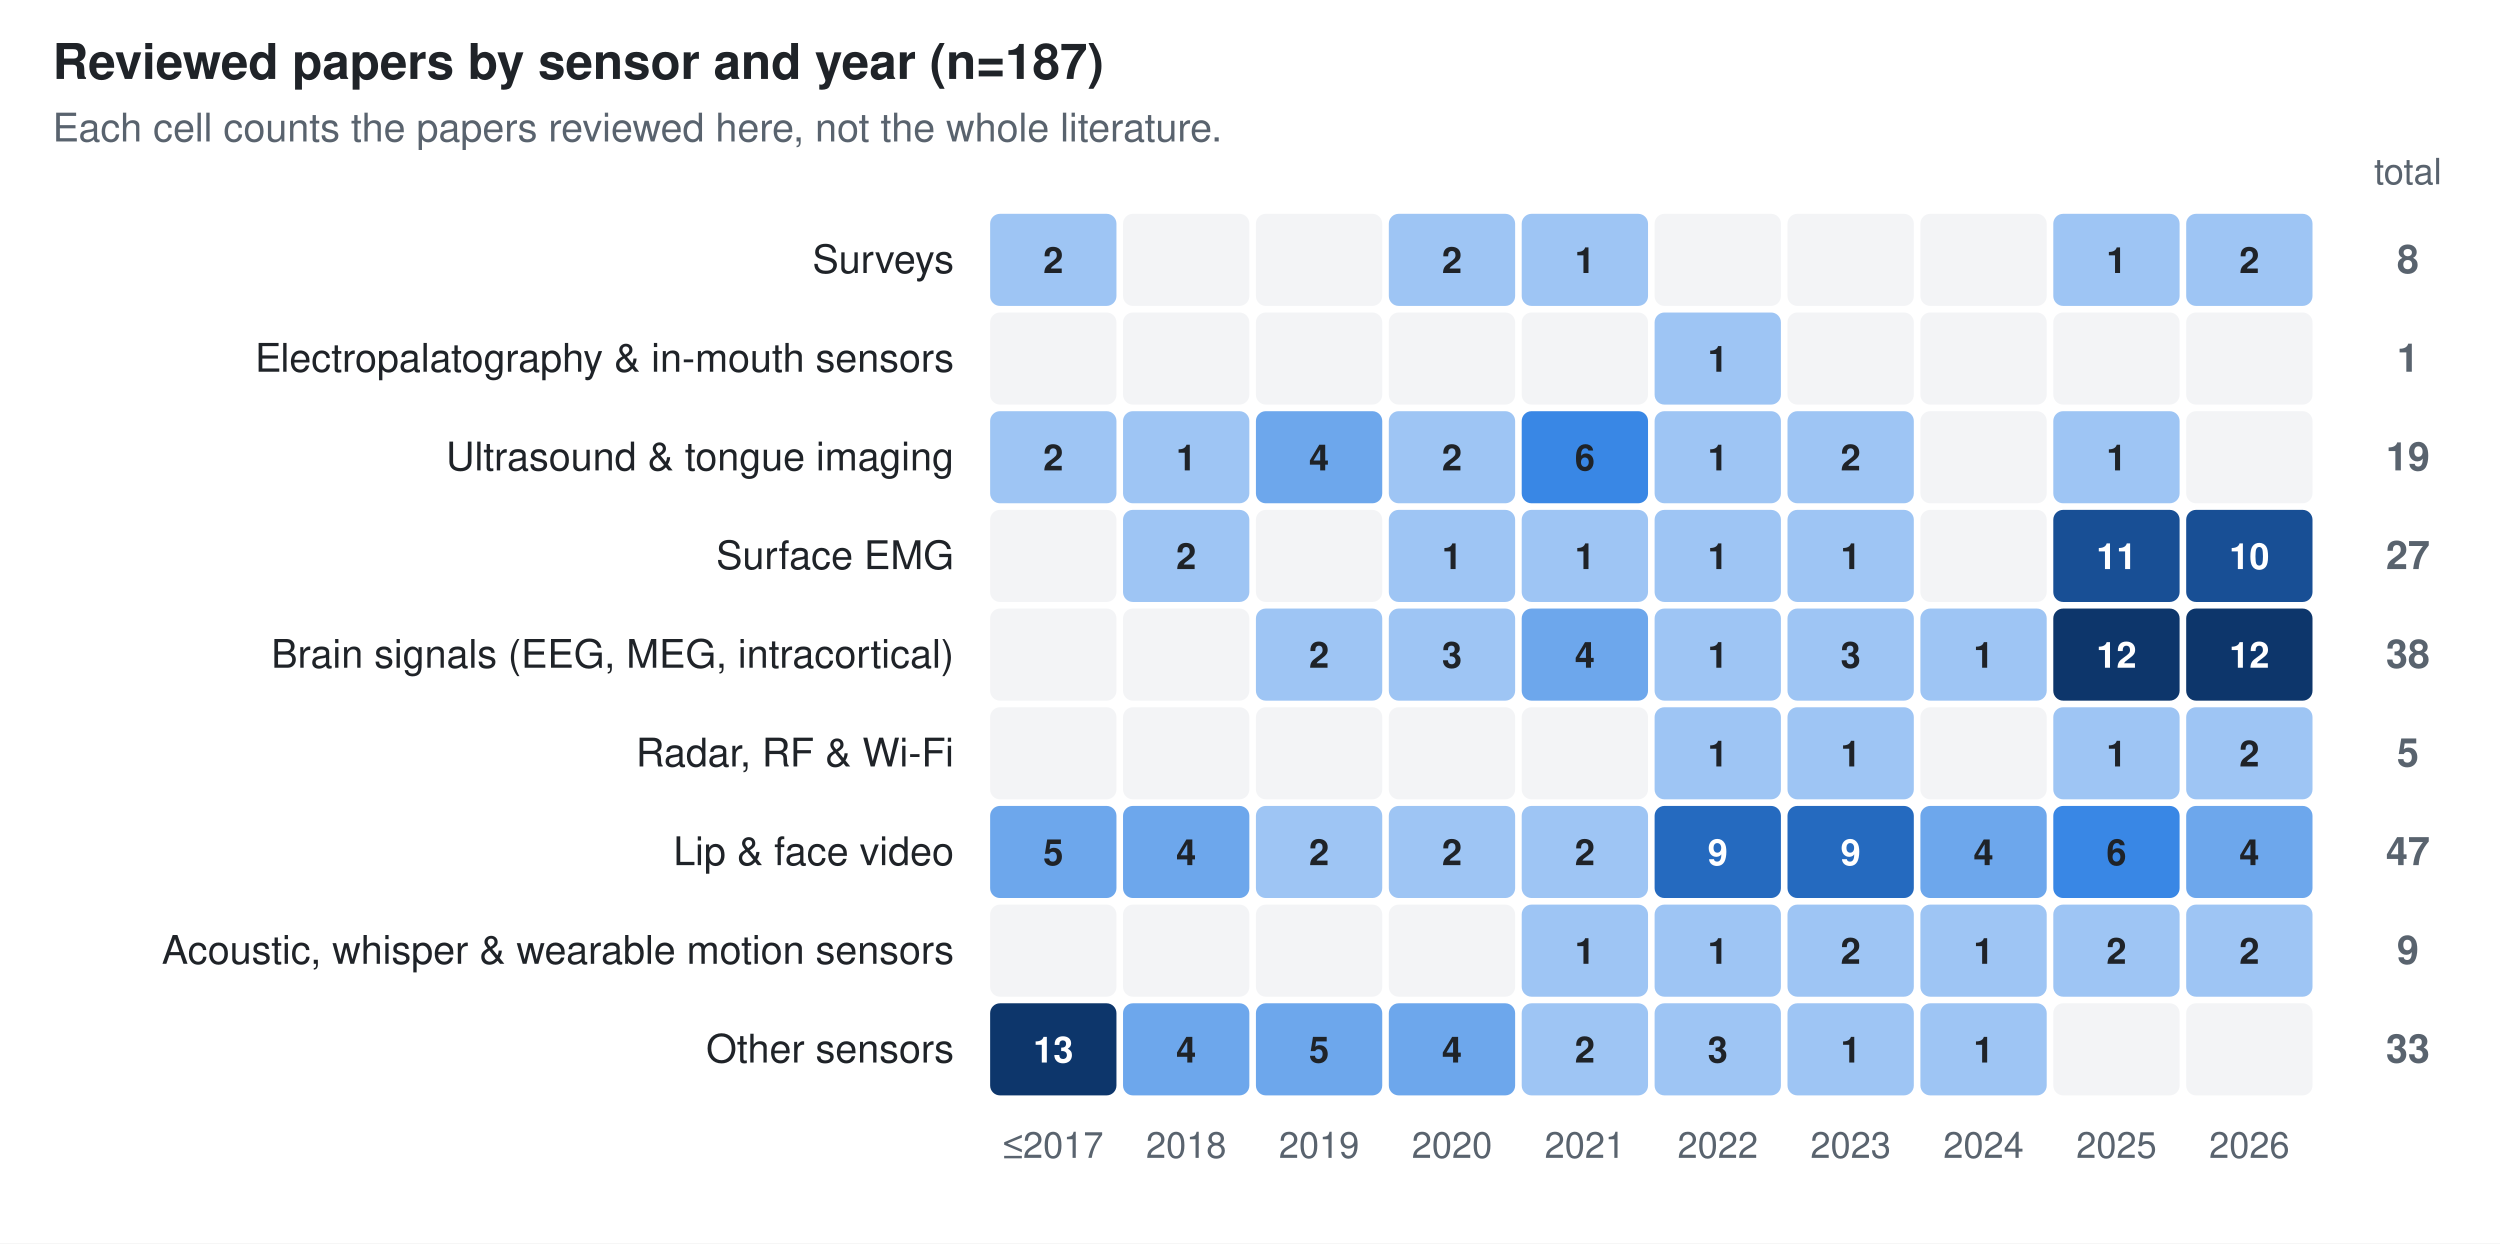
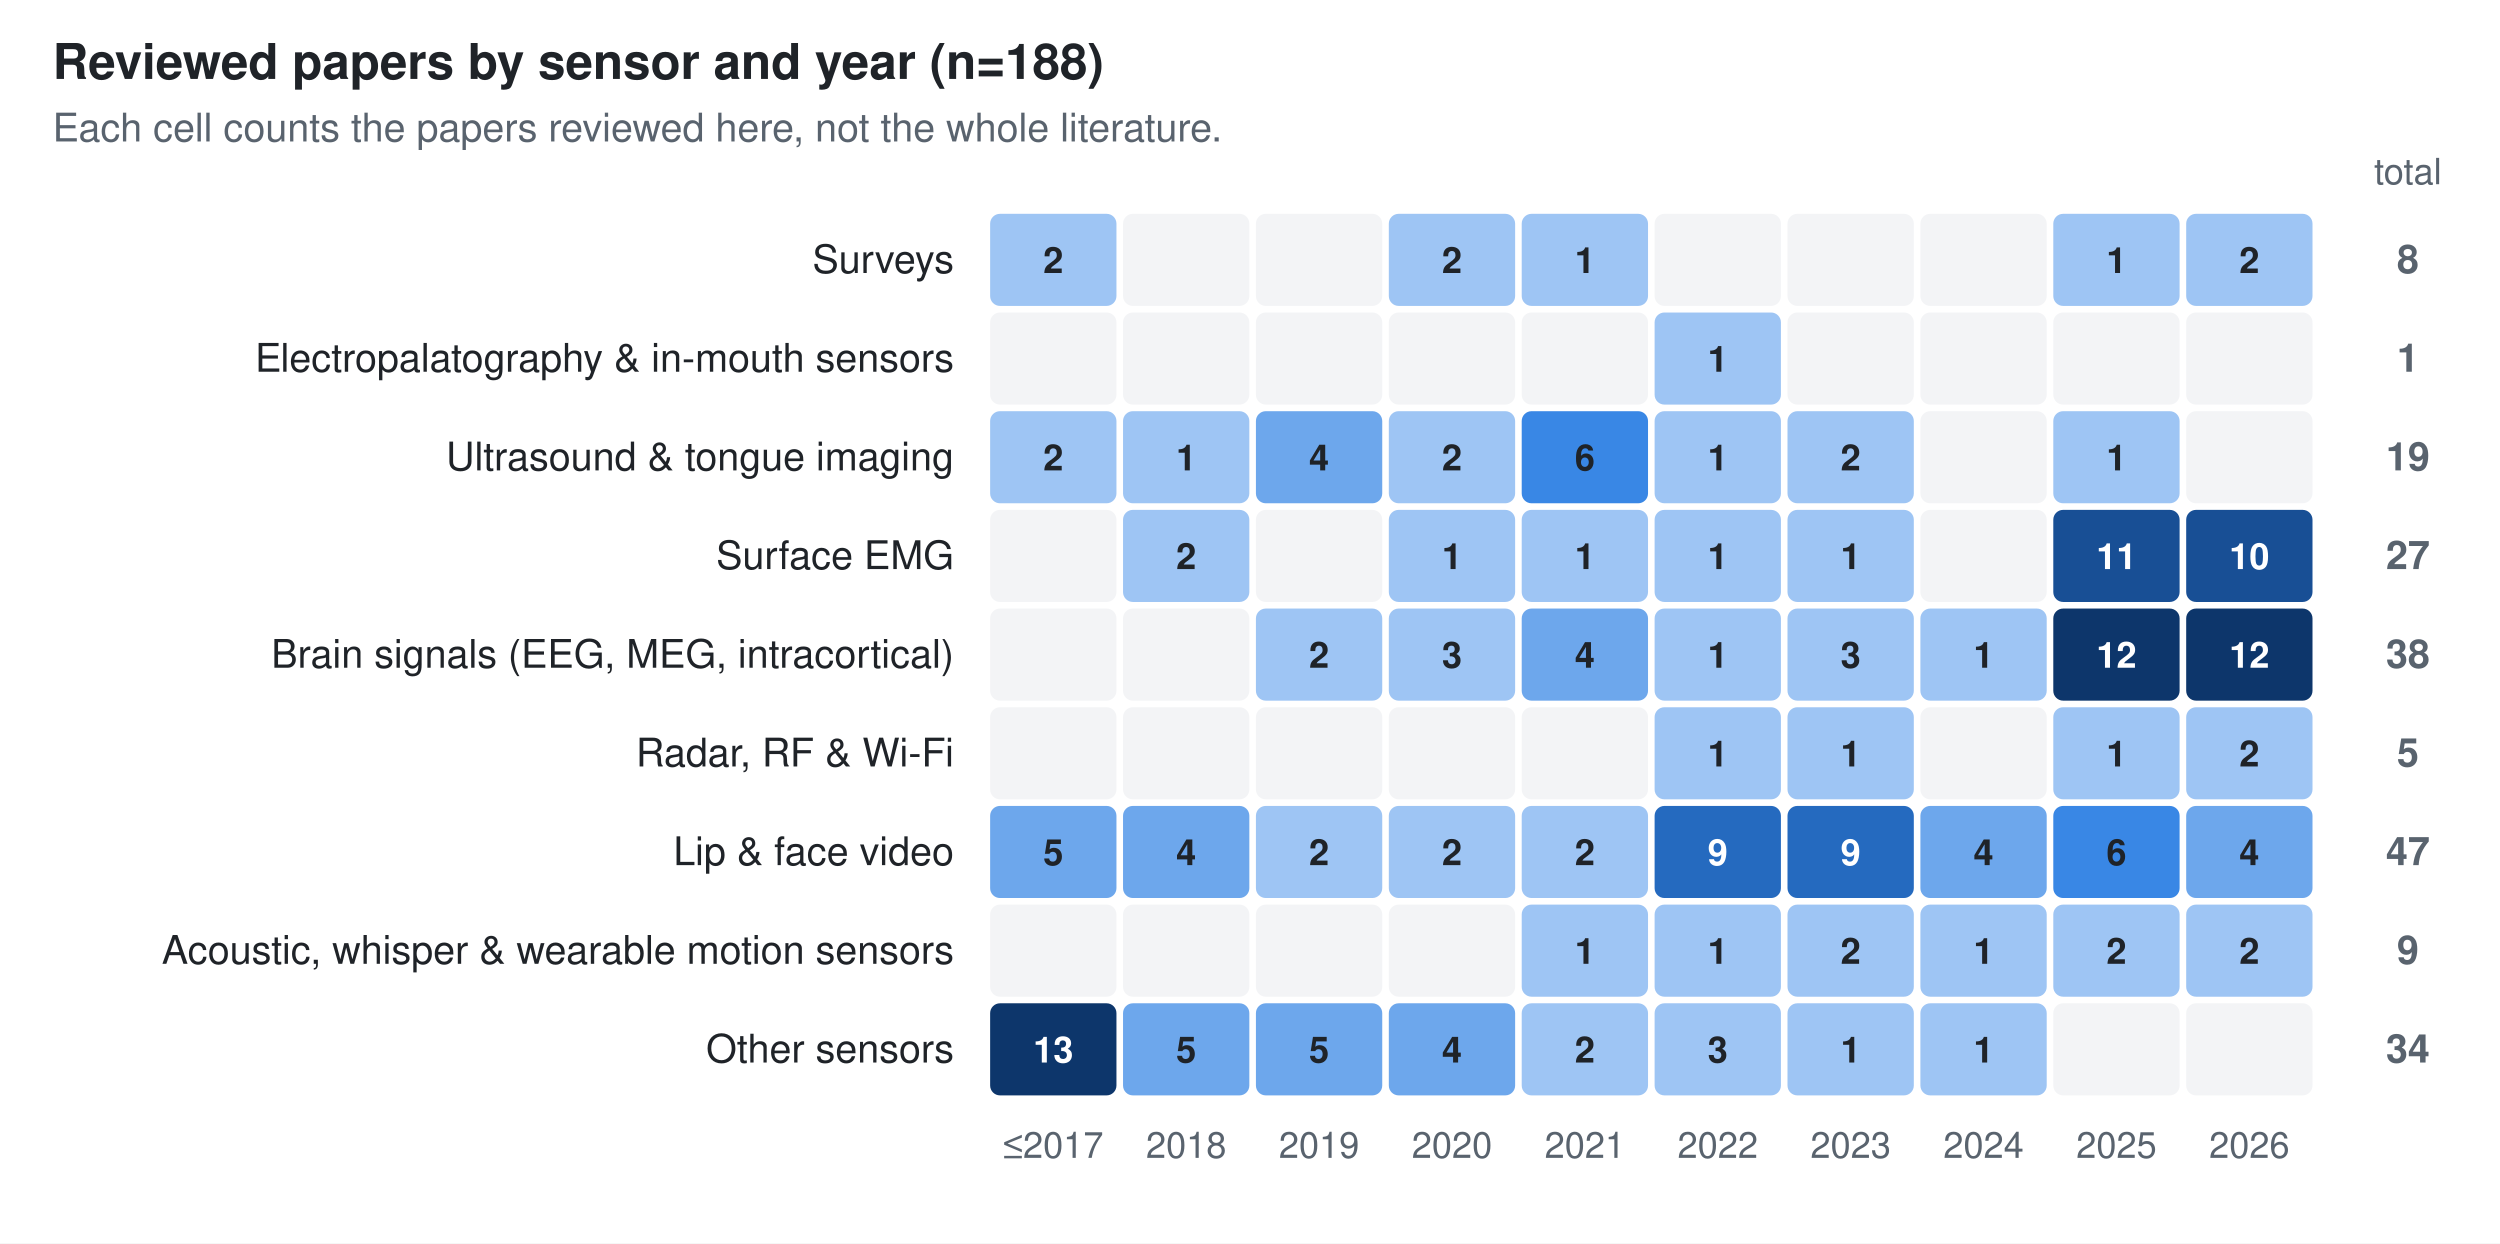
- <svg xmlns="http://www.w3.org/2000/svg" width="760" height="378" viewBox="0 0 760 378" font-family="-apple-system, BlinkMacSystemFont, 'Segoe UI', Helvetica, Arial, sans-serif" role="img" aria-label="Reviewed papers by sensor and year (n=187)">
+ <svg xmlns="http://www.w3.org/2000/svg" width="760" height="378" viewBox="0 0 760 378" font-family="-apple-system, BlinkMacSystemFont, 'Segoe UI', Helvetica, Arial, sans-serif" role="img" aria-label="Reviewed papers by sensor and year (n=188)">
  <rect width="760" height="378" fill="#ffffff" />
-   <text x="16.0" y="24.0" font-size="15" fill="#1f2328" text-anchor="start" font-weight="600">Reviewed papers by sensor and year (n=187)</text>
+   <text x="16.0" y="24.0" font-size="15" fill="#1f2328" text-anchor="start" font-weight="600">Reviewed papers by sensor and year (n=188)</text>
  <text x="16.0" y="43.0" font-size="12" fill="#59636e" text-anchor="start">Each cell counts the papers reviewed here, not the whole literature.</text>
  <text x="320.2" y="352.0" font-size="11" fill="#59636e" text-anchor="middle">≤2017</text>
  <text x="360.6" y="352.0" font-size="11" fill="#59636e" text-anchor="middle">2018</text>
  <text x="401.0" y="352.0" font-size="11" fill="#59636e" text-anchor="middle">2019</text>
  <text x="441.4" y="352.0" font-size="11" fill="#59636e" text-anchor="middle">2020</text>
  <text x="481.8" y="352.0" font-size="11" fill="#59636e" text-anchor="middle">2021</text>
  <text x="522.2" y="352.0" font-size="11" fill="#59636e" text-anchor="middle">2022</text>
  <text x="562.6" y="352.0" font-size="11" fill="#59636e" text-anchor="middle">2023</text>
  <text x="603.0" y="352.0" font-size="11" fill="#59636e" text-anchor="middle">2024</text>
  <text x="643.4" y="352.0" font-size="11" fill="#59636e" text-anchor="middle">2025</text>
  <text x="683.8" y="352.0" font-size="11" fill="#59636e" text-anchor="middle">2026</text>
  <text x="732.0" y="56.0" font-size="11" fill="#59636e" text-anchor="middle">total</text>
  <text x="290.0" y="83.0" font-size="12" fill="#1f2328" text-anchor="end">Surveys</text>
  <rect x="301.0" y="65.0" width="38.4" height="28.0" rx="3" fill="#9ec5f4" />
  <text x="320.2" y="83.0" font-size="11" fill="#1f2328" text-anchor="middle" font-weight="600">2</text>
  <rect x="341.4" y="65.0" width="38.4" height="28.0" rx="3" fill="#f3f4f6" />
  <rect x="381.8" y="65.0" width="38.4" height="28.0" rx="3" fill="#f3f4f6" />
  <rect x="422.2" y="65.0" width="38.4" height="28.0" rx="3" fill="#9ec5f4" />
  <text x="441.4" y="83.0" font-size="11" fill="#1f2328" text-anchor="middle" font-weight="600">2</text>
  <rect x="462.6" y="65.0" width="38.4" height="28.0" rx="3" fill="#9ec5f4" />
  <text x="481.8" y="83.0" font-size="11" fill="#1f2328" text-anchor="middle" font-weight="600">1</text>
  <rect x="503.0" y="65.0" width="38.4" height="28.0" rx="3" fill="#f3f4f6" />
  <rect x="543.4" y="65.0" width="38.4" height="28.0" rx="3" fill="#f3f4f6" />
  <rect x="583.8" y="65.0" width="38.4" height="28.0" rx="3" fill="#f3f4f6" />
  <rect x="624.2" y="65.0" width="38.4" height="28.0" rx="3" fill="#9ec5f4" />
  <text x="643.4" y="83.0" font-size="11" fill="#1f2328" text-anchor="middle" font-weight="600">1</text>
  <rect x="664.6" y="65.0" width="38.4" height="28.0" rx="3" fill="#9ec5f4" />
  <text x="683.8" y="83.0" font-size="11" fill="#1f2328" text-anchor="middle" font-weight="600">2</text>
  <text x="732.0" y="83.0" font-size="12" fill="#59636e" text-anchor="middle" font-weight="600">8</text>
  <text x="290.0" y="113.0" font-size="12" fill="#1f2328" text-anchor="end">Electropalatography &amp; in-mouth sensors</text>
  <rect x="301.0" y="95.0" width="38.4" height="28.0" rx="3" fill="#f3f4f6" />
  <rect x="341.4" y="95.0" width="38.4" height="28.0" rx="3" fill="#f3f4f6" />
  <rect x="381.8" y="95.0" width="38.4" height="28.0" rx="3" fill="#f3f4f6" />
  <rect x="422.2" y="95.0" width="38.4" height="28.0" rx="3" fill="#f3f4f6" />
  <rect x="462.6" y="95.0" width="38.4" height="28.0" rx="3" fill="#f3f4f6" />
  <rect x="503.0" y="95.0" width="38.4" height="28.0" rx="3" fill="#9ec5f4" />
  <text x="522.2" y="113.0" font-size="11" fill="#1f2328" text-anchor="middle" font-weight="600">1</text>
  <rect x="543.4" y="95.0" width="38.4" height="28.0" rx="3" fill="#f3f4f6" />
  <rect x="583.8" y="95.0" width="38.4" height="28.0" rx="3" fill="#f3f4f6" />
  <rect x="624.2" y="95.0" width="38.4" height="28.0" rx="3" fill="#f3f4f6" />
  <rect x="664.6" y="95.0" width="38.4" height="28.0" rx="3" fill="#f3f4f6" />
  <text x="732.0" y="113.0" font-size="12" fill="#59636e" text-anchor="middle" font-weight="600">1</text>
  <text x="290.0" y="143.0" font-size="12" fill="#1f2328" text-anchor="end">Ultrasound &amp; tongue imaging</text>
  <rect x="301.0" y="125.0" width="38.4" height="28.0" rx="3" fill="#9ec5f4" />
  <text x="320.2" y="143.0" font-size="11" fill="#1f2328" text-anchor="middle" font-weight="600">2</text>
  <rect x="341.4" y="125.0" width="38.4" height="28.0" rx="3" fill="#9ec5f4" />
  <text x="360.6" y="143.0" font-size="11" fill="#1f2328" text-anchor="middle" font-weight="600">1</text>
  <rect x="381.8" y="125.0" width="38.4" height="28.0" rx="3" fill="#6da7ec" />
  <text x="401.0" y="143.0" font-size="11" fill="#1f2328" text-anchor="middle" font-weight="600">4</text>
  <rect x="422.2" y="125.0" width="38.4" height="28.0" rx="3" fill="#9ec5f4" />
  <text x="441.4" y="143.0" font-size="11" fill="#1f2328" text-anchor="middle" font-weight="600">2</text>
  <rect x="462.6" y="125.0" width="38.4" height="28.0" rx="3" fill="#3987e5" />
  <text x="481.8" y="143.0" font-size="11" fill="#1f2328" text-anchor="middle" font-weight="600">6</text>
  <rect x="503.0" y="125.0" width="38.4" height="28.0" rx="3" fill="#9ec5f4" />
  <text x="522.2" y="143.0" font-size="11" fill="#1f2328" text-anchor="middle" font-weight="600">1</text>
  <rect x="543.4" y="125.0" width="38.4" height="28.0" rx="3" fill="#9ec5f4" />
  <text x="562.6" y="143.0" font-size="11" fill="#1f2328" text-anchor="middle" font-weight="600">2</text>
  <rect x="583.8" y="125.0" width="38.4" height="28.0" rx="3" fill="#f3f4f6" />
  <rect x="624.2" y="125.0" width="38.4" height="28.0" rx="3" fill="#9ec5f4" />
  <text x="643.4" y="143.0" font-size="11" fill="#1f2328" text-anchor="middle" font-weight="600">1</text>
  <rect x="664.6" y="125.0" width="38.4" height="28.0" rx="3" fill="#f3f4f6" />
  <text x="732.0" y="143.0" font-size="12" fill="#59636e" text-anchor="middle" font-weight="600">19</text>
  <text x="290.0" y="173.0" font-size="12" fill="#1f2328" text-anchor="end">Surface EMG</text>
  <rect x="301.0" y="155.0" width="38.4" height="28.0" rx="3" fill="#f3f4f6" />
  <rect x="341.4" y="155.0" width="38.4" height="28.0" rx="3" fill="#9ec5f4" />
  <text x="360.6" y="173.0" font-size="11" fill="#1f2328" text-anchor="middle" font-weight="600">2</text>
  <rect x="381.8" y="155.0" width="38.4" height="28.0" rx="3" fill="#f3f4f6" />
  <rect x="422.2" y="155.0" width="38.4" height="28.0" rx="3" fill="#9ec5f4" />
  <text x="441.4" y="173.0" font-size="11" fill="#1f2328" text-anchor="middle" font-weight="600">1</text>
  <rect x="462.6" y="155.0" width="38.4" height="28.0" rx="3" fill="#9ec5f4" />
  <text x="481.8" y="173.0" font-size="11" fill="#1f2328" text-anchor="middle" font-weight="600">1</text>
  <rect x="503.0" y="155.0" width="38.4" height="28.0" rx="3" fill="#9ec5f4" />
  <text x="522.2" y="173.0" font-size="11" fill="#1f2328" text-anchor="middle" font-weight="600">1</text>
  <rect x="543.4" y="155.0" width="38.4" height="28.0" rx="3" fill="#9ec5f4" />
  <text x="562.6" y="173.0" font-size="11" fill="#1f2328" text-anchor="middle" font-weight="600">1</text>
  <rect x="583.8" y="155.0" width="38.4" height="28.0" rx="3" fill="#f3f4f6" />
  <rect x="624.2" y="155.0" width="38.4" height="28.0" rx="3" fill="#184f95" />
  <text x="643.4" y="173.0" font-size="11" fill="#ffffff" text-anchor="middle" font-weight="600">11</text>
  <rect x="664.6" y="155.0" width="38.4" height="28.0" rx="3" fill="#184f95" />
  <text x="683.8" y="173.0" font-size="11" fill="#ffffff" text-anchor="middle" font-weight="600">10</text>
  <text x="732.0" y="173.0" font-size="12" fill="#59636e" text-anchor="middle" font-weight="600">27</text>
  <text x="290.0" y="203.0" font-size="12" fill="#1f2328" text-anchor="end">Brain signals (EEG, MEG, intracortical)</text>
  <rect x="301.0" y="185.0" width="38.4" height="28.0" rx="3" fill="#f3f4f6" />
  <rect x="341.4" y="185.0" width="38.4" height="28.0" rx="3" fill="#f3f4f6" />
  <rect x="381.8" y="185.0" width="38.4" height="28.0" rx="3" fill="#9ec5f4" />
  <text x="401.0" y="203.0" font-size="11" fill="#1f2328" text-anchor="middle" font-weight="600">2</text>
  <rect x="422.2" y="185.0" width="38.4" height="28.0" rx="3" fill="#9ec5f4" />
  <text x="441.4" y="203.0" font-size="11" fill="#1f2328" text-anchor="middle" font-weight="600">3</text>
  <rect x="462.6" y="185.0" width="38.4" height="28.0" rx="3" fill="#6da7ec" />
  <text x="481.8" y="203.0" font-size="11" fill="#1f2328" text-anchor="middle" font-weight="600">4</text>
  <rect x="503.0" y="185.0" width="38.4" height="28.0" rx="3" fill="#9ec5f4" />
  <text x="522.2" y="203.0" font-size="11" fill="#1f2328" text-anchor="middle" font-weight="600">1</text>
  <rect x="543.4" y="185.0" width="38.4" height="28.0" rx="3" fill="#9ec5f4" />
  <text x="562.6" y="203.0" font-size="11" fill="#1f2328" text-anchor="middle" font-weight="600">3</text>
  <rect x="583.8" y="185.0" width="38.4" height="28.0" rx="3" fill="#9ec5f4" />
  <text x="603.0" y="203.0" font-size="11" fill="#1f2328" text-anchor="middle" font-weight="600">1</text>
  <rect x="624.2" y="185.0" width="38.4" height="28.0" rx="3" fill="#0d366b" />
  <text x="643.4" y="203.0" font-size="11" fill="#ffffff" text-anchor="middle" font-weight="600">12</text>
  <rect x="664.6" y="185.0" width="38.4" height="28.0" rx="3" fill="#0d366b" />
  <text x="683.8" y="203.0" font-size="11" fill="#ffffff" text-anchor="middle" font-weight="600">12</text>
  <text x="732.0" y="203.0" font-size="12" fill="#59636e" text-anchor="middle" font-weight="600">38</text>
  <text x="290.0" y="233.0" font-size="12" fill="#1f2328" text-anchor="end">Radar, RF &amp; Wi-Fi</text>
  <rect x="301.0" y="215.0" width="38.4" height="28.0" rx="3" fill="#f3f4f6" />
  <rect x="341.4" y="215.0" width="38.4" height="28.0" rx="3" fill="#f3f4f6" />
  <rect x="381.8" y="215.0" width="38.4" height="28.0" rx="3" fill="#f3f4f6" />
  <rect x="422.2" y="215.0" width="38.4" height="28.0" rx="3" fill="#f3f4f6" />
  <rect x="462.6" y="215.0" width="38.4" height="28.0" rx="3" fill="#f3f4f6" />
  <rect x="503.0" y="215.0" width="38.4" height="28.0" rx="3" fill="#9ec5f4" />
  <text x="522.2" y="233.0" font-size="11" fill="#1f2328" text-anchor="middle" font-weight="600">1</text>
  <rect x="543.4" y="215.0" width="38.4" height="28.0" rx="3" fill="#9ec5f4" />
  <text x="562.6" y="233.0" font-size="11" fill="#1f2328" text-anchor="middle" font-weight="600">1</text>
  <rect x="583.8" y="215.0" width="38.4" height="28.0" rx="3" fill="#f3f4f6" />
  <rect x="624.2" y="215.0" width="38.4" height="28.0" rx="3" fill="#9ec5f4" />
  <text x="643.4" y="233.0" font-size="11" fill="#1f2328" text-anchor="middle" font-weight="600">1</text>
  <rect x="664.6" y="215.0" width="38.4" height="28.0" rx="3" fill="#9ec5f4" />
  <text x="683.8" y="233.0" font-size="11" fill="#1f2328" text-anchor="middle" font-weight="600">2</text>
  <text x="732.0" y="233.0" font-size="12" fill="#59636e" text-anchor="middle" font-weight="600">5</text>
  <text x="290.0" y="263.0" font-size="12" fill="#1f2328" text-anchor="end">Lip &amp; face video</text>
  <rect x="301.0" y="245.0" width="38.4" height="28.0" rx="3" fill="#6da7ec" />
  <text x="320.2" y="263.0" font-size="11" fill="#1f2328" text-anchor="middle" font-weight="600">5</text>
  <rect x="341.4" y="245.0" width="38.4" height="28.0" rx="3" fill="#6da7ec" />
  <text x="360.6" y="263.0" font-size="11" fill="#1f2328" text-anchor="middle" font-weight="600">4</text>
  <rect x="381.8" y="245.0" width="38.4" height="28.0" rx="3" fill="#9ec5f4" />
  <text x="401.0" y="263.0" font-size="11" fill="#1f2328" text-anchor="middle" font-weight="600">2</text>
  <rect x="422.2" y="245.0" width="38.4" height="28.0" rx="3" fill="#9ec5f4" />
  <text x="441.4" y="263.0" font-size="11" fill="#1f2328" text-anchor="middle" font-weight="600">2</text>
  <rect x="462.6" y="245.0" width="38.4" height="28.0" rx="3" fill="#9ec5f4" />
  <text x="481.8" y="263.0" font-size="11" fill="#1f2328" text-anchor="middle" font-weight="600">2</text>
  <rect x="503.0" y="245.0" width="38.4" height="28.0" rx="3" fill="#256abf" />
  <text x="522.2" y="263.0" font-size="11" fill="#ffffff" text-anchor="middle" font-weight="600">9</text>
  <rect x="543.4" y="245.0" width="38.4" height="28.0" rx="3" fill="#256abf" />
  <text x="562.6" y="263.0" font-size="11" fill="#ffffff" text-anchor="middle" font-weight="600">9</text>
  <rect x="583.8" y="245.0" width="38.4" height="28.0" rx="3" fill="#6da7ec" />
  <text x="603.0" y="263.0" font-size="11" fill="#1f2328" text-anchor="middle" font-weight="600">4</text>
  <rect x="624.2" y="245.0" width="38.4" height="28.0" rx="3" fill="#3987e5" />
  <text x="643.4" y="263.0" font-size="11" fill="#1f2328" text-anchor="middle" font-weight="600">6</text>
  <rect x="664.6" y="245.0" width="38.4" height="28.0" rx="3" fill="#6da7ec" />
  <text x="683.8" y="263.0" font-size="11" fill="#1f2328" text-anchor="middle" font-weight="600">4</text>
  <text x="732.0" y="263.0" font-size="12" fill="#59636e" text-anchor="middle" font-weight="600">47</text>
  <text x="290.0" y="293.0" font-size="12" fill="#1f2328" text-anchor="end">Acoustic, whisper &amp; wearable motion sensors</text>
  <rect x="301.0" y="275.0" width="38.4" height="28.0" rx="3" fill="#f3f4f6" />
  <rect x="341.4" y="275.0" width="38.4" height="28.0" rx="3" fill="#f3f4f6" />
  <rect x="381.8" y="275.0" width="38.4" height="28.0" rx="3" fill="#f3f4f6" />
  <rect x="422.2" y="275.0" width="38.4" height="28.0" rx="3" fill="#f3f4f6" />
  <rect x="462.6" y="275.0" width="38.4" height="28.0" rx="3" fill="#9ec5f4" />
  <text x="481.8" y="293.0" font-size="11" fill="#1f2328" text-anchor="middle" font-weight="600">1</text>
  <rect x="503.0" y="275.0" width="38.4" height="28.0" rx="3" fill="#9ec5f4" />
  <text x="522.2" y="293.0" font-size="11" fill="#1f2328" text-anchor="middle" font-weight="600">1</text>
  <rect x="543.4" y="275.0" width="38.4" height="28.0" rx="3" fill="#9ec5f4" />
  <text x="562.6" y="293.0" font-size="11" fill="#1f2328" text-anchor="middle" font-weight="600">2</text>
  <rect x="583.8" y="275.0" width="38.4" height="28.0" rx="3" fill="#9ec5f4" />
  <text x="603.0" y="293.0" font-size="11" fill="#1f2328" text-anchor="middle" font-weight="600">1</text>
  <rect x="624.2" y="275.0" width="38.4" height="28.0" rx="3" fill="#9ec5f4" />
  <text x="643.4" y="293.0" font-size="11" fill="#1f2328" text-anchor="middle" font-weight="600">2</text>
  <rect x="664.6" y="275.0" width="38.4" height="28.0" rx="3" fill="#9ec5f4" />
  <text x="683.8" y="293.0" font-size="11" fill="#1f2328" text-anchor="middle" font-weight="600">2</text>
  <text x="732.0" y="293.0" font-size="12" fill="#59636e" text-anchor="middle" font-weight="600">9</text>
  <text x="290.0" y="323.0" font-size="12" fill="#1f2328" text-anchor="end">Other sensors</text>
  <rect x="301.0" y="305.0" width="38.4" height="28.0" rx="3" fill="#0d366b" />
  <text x="320.2" y="323.0" font-size="11" fill="#ffffff" text-anchor="middle" font-weight="600">13</text>
  <rect x="341.4" y="305.0" width="38.4" height="28.0" rx="3" fill="#6da7ec" />
-   <text x="360.6" y="323.0" font-size="11" fill="#1f2328" text-anchor="middle" font-weight="600">4</text>
+   <text x="360.6" y="323.0" font-size="11" fill="#1f2328" text-anchor="middle" font-weight="600">5</text>
  <rect x="381.8" y="305.0" width="38.4" height="28.0" rx="3" fill="#6da7ec" />
  <text x="401.0" y="323.0" font-size="11" fill="#1f2328" text-anchor="middle" font-weight="600">5</text>
  <rect x="422.2" y="305.0" width="38.4" height="28.0" rx="3" fill="#6da7ec" />
  <text x="441.4" y="323.0" font-size="11" fill="#1f2328" text-anchor="middle" font-weight="600">4</text>
  <rect x="462.6" y="305.0" width="38.4" height="28.0" rx="3" fill="#9ec5f4" />
  <text x="481.8" y="323.0" font-size="11" fill="#1f2328" text-anchor="middle" font-weight="600">2</text>
  <rect x="503.0" y="305.0" width="38.4" height="28.0" rx="3" fill="#9ec5f4" />
  <text x="522.2" y="323.0" font-size="11" fill="#1f2328" text-anchor="middle" font-weight="600">3</text>
  <rect x="543.4" y="305.0" width="38.4" height="28.0" rx="3" fill="#9ec5f4" />
  <text x="562.6" y="323.0" font-size="11" fill="#1f2328" text-anchor="middle" font-weight="600">1</text>
  <rect x="583.8" y="305.0" width="38.4" height="28.0" rx="3" fill="#9ec5f4" />
  <text x="603.0" y="323.0" font-size="11" fill="#1f2328" text-anchor="middle" font-weight="600">1</text>
  <rect x="624.2" y="305.0" width="38.4" height="28.0" rx="3" fill="#f3f4f6" />
  <rect x="664.6" y="305.0" width="38.4" height="28.0" rx="3" fill="#f3f4f6" />
-   <text x="732.0" y="323.0" font-size="12" fill="#59636e" text-anchor="middle" font-weight="600">33</text>
+   <text x="732.0" y="323.0" font-size="12" fill="#59636e" text-anchor="middle" font-weight="600">34</text>
</svg>
